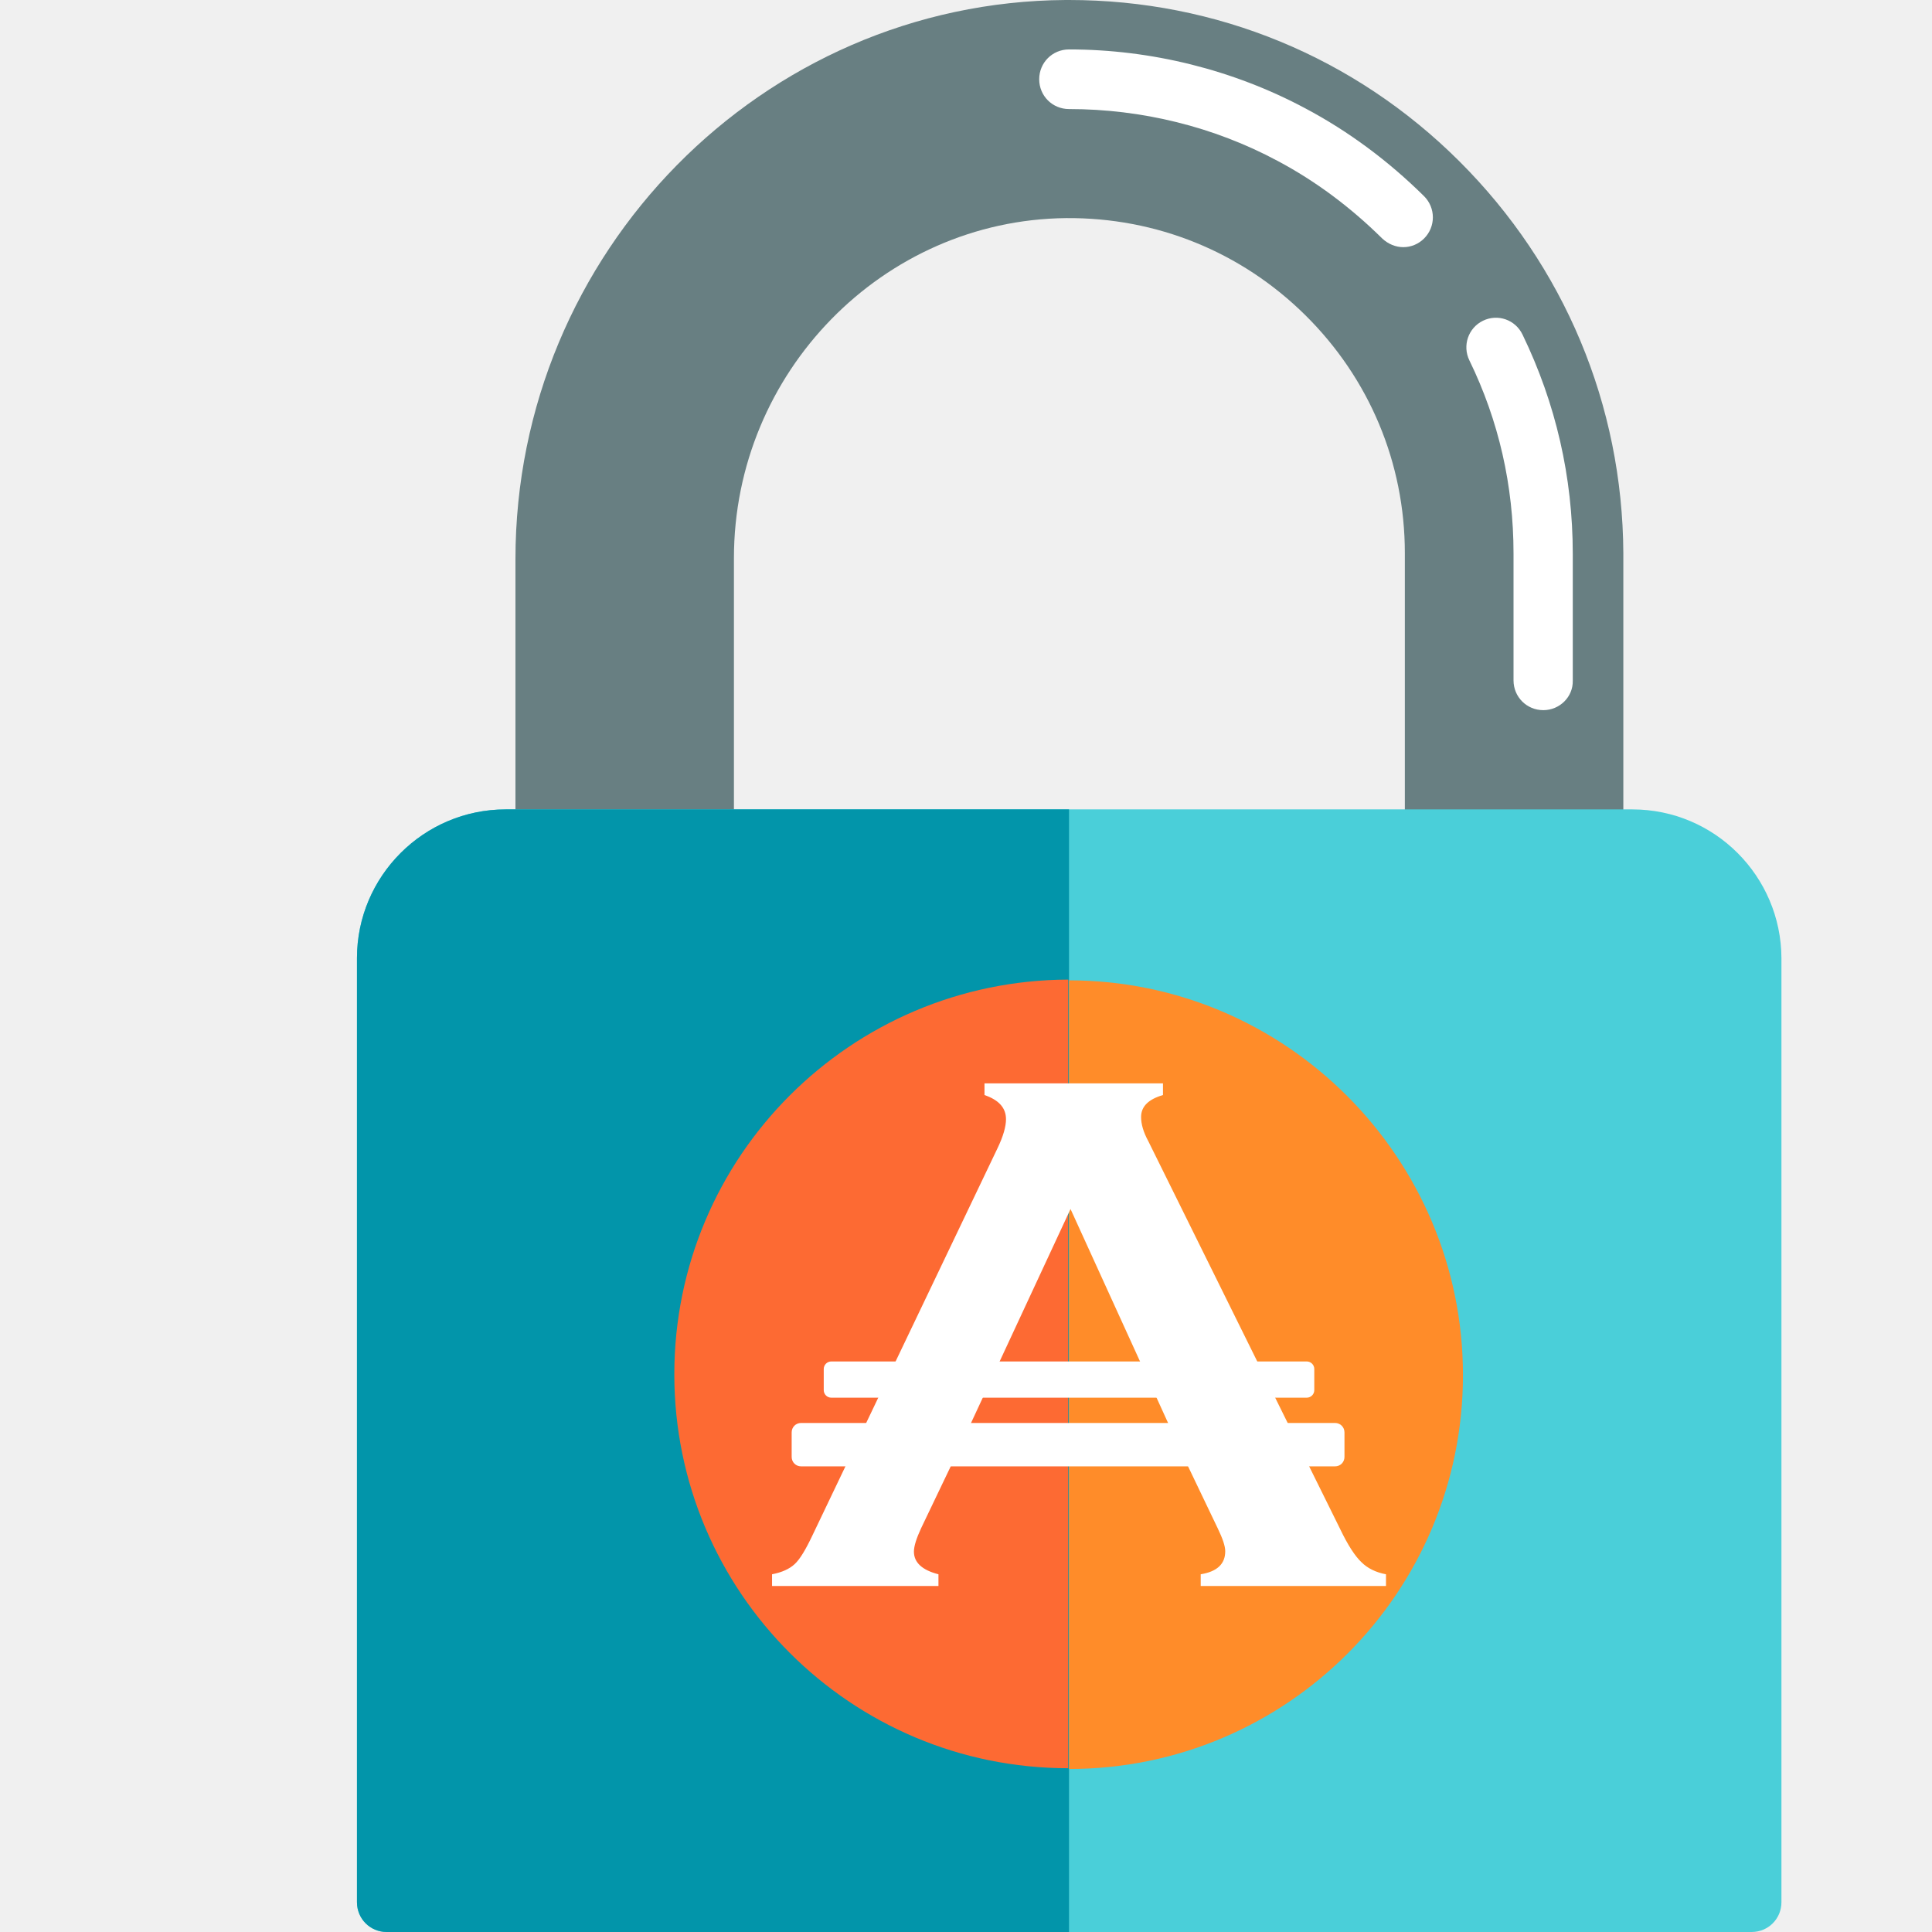
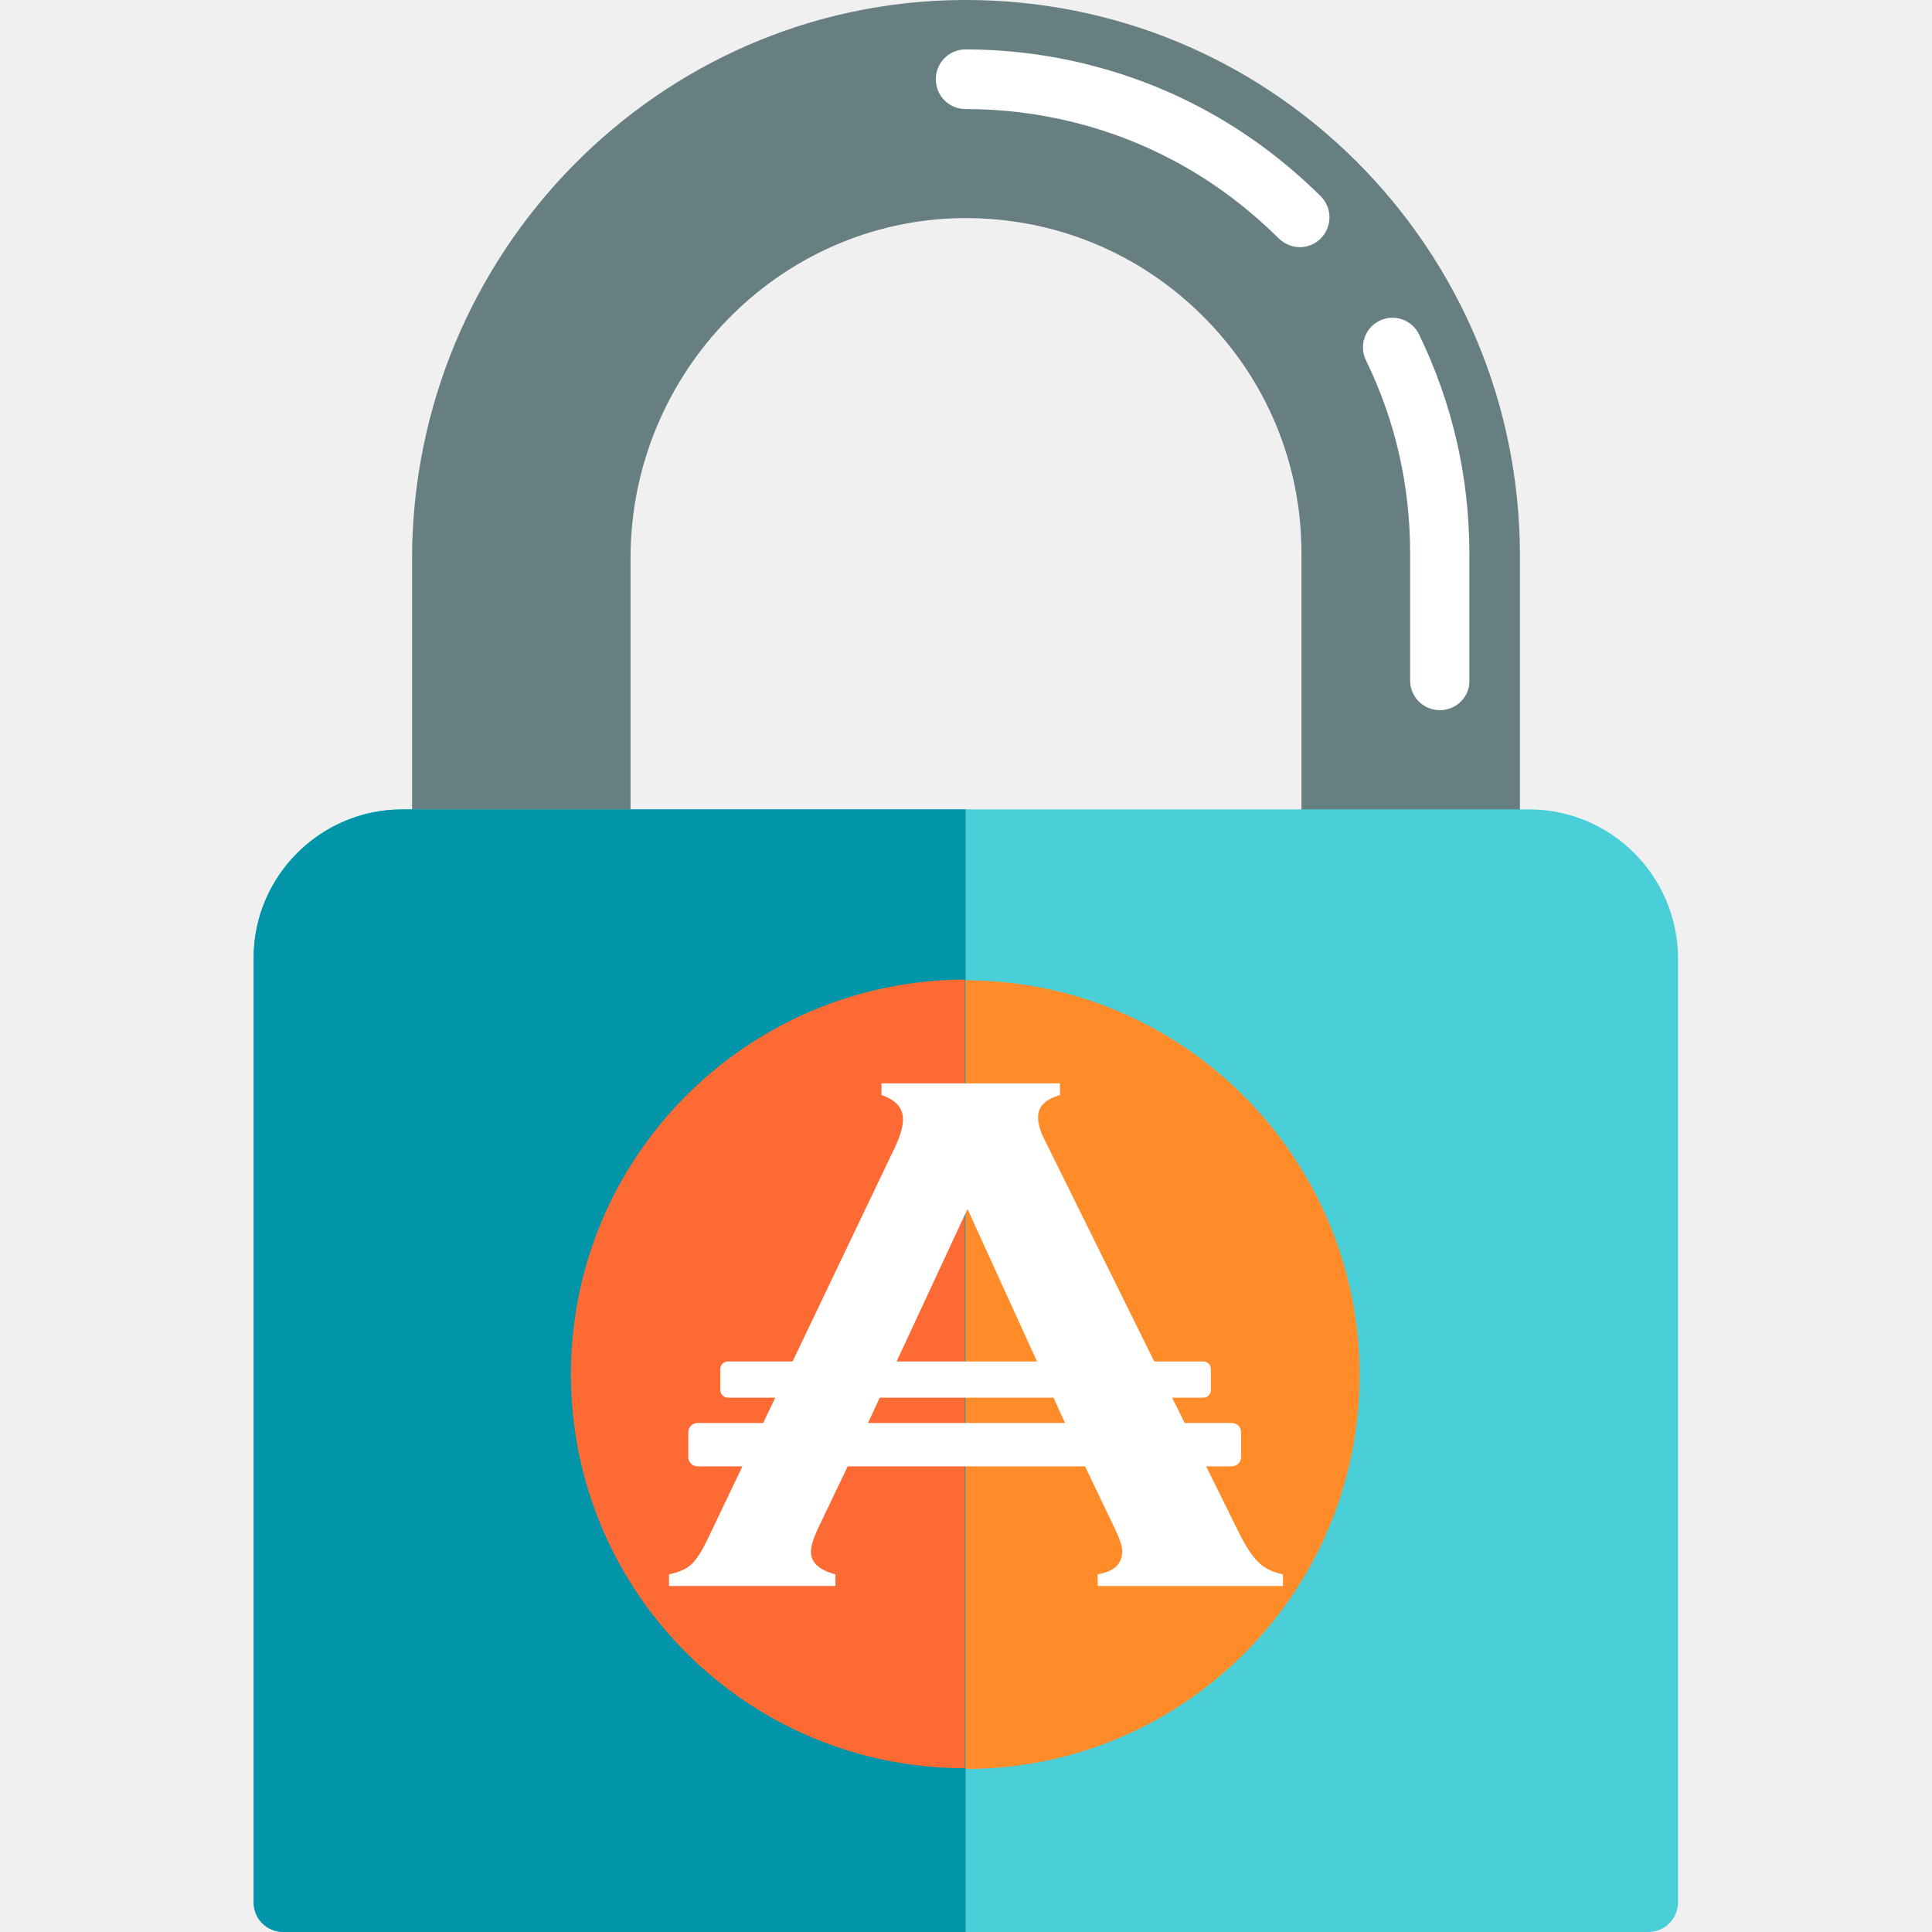
<svg xmlns="http://www.w3.org/2000/svg" version="1.1" id="Layer_1" x="0px" y="0px" viewBox="0 0 512 512" style="enable-background:new 0 0 512 512;" xml:space="preserve">
  <style type="text/css">
	.st0{fill:#687F82;}
	.st1{fill:#FFFFFF;}
	.st2{fill:#4ACFD9;}
	.st3{fill:#0295AA;}
	.st4{fill:#FF8C29;}
	.st5{fill:#FD6A33;}
</style>
-   <path class="st0" d="M386.7,42.7C359,15.1,322.3,0,283.3,0c-0.3,0-0.6,0-0.9,0C202,0.5,136.6,66.9,136.6,148.2v74.4  c0,4.4,3.5,7.9,7.9,7.9h42.1c4.4,0,7.9-3.5,7.9-7.9v-74.7c0-49.2,39.5-89.6,88-90.1c23.9-0.2,46.4,8.9,63.4,25.7  s26.4,39.2,26.4,63.1v75.2c0,15.7,12.5,28.9,27.9,29.4c0.4,0,0.7,0,1.1,0c7.5,0,14.6-2.9,20.1-8.1c5.7-5.5,8.8-12.9,8.8-20.8v-75.7  C430,107.4,414.6,70.5,386.7,42.7z" />
  <g>
-     <path class="st1" d="M409,188.2c-4.4,0-7.9-3.5-7.9-7.9v-33.6c0-18-3.9-35.2-11.7-51.2c-1.9-3.9-0.3-8.6,3.6-10.5   c3.9-1.9,8.6-0.3,10.5,3.7c8.8,18.2,13.3,37.7,13.3,58.1v33.6C416.9,184.7,413.3,188.2,409,188.2z" />
-     <path class="st1" d="M371.9,65.5c-2,0-4-0.8-5.6-2.3C358,55,348.7,48,338.5,42.6c-16.8-9-35.9-13.7-55.2-13.7   c-4.4,0-7.9-3.5-7.9-7.9s3.5-7.9,7.9-7.9c21.8,0,43.5,5.4,62.6,15.6c11.5,6.1,22.1,14,31.5,23.3c3.1,3.1,3.1,8.1,0,11.2   C375.9,64.7,373.9,65.5,371.9,65.5z" />
-   </g>
-   <path class="st2" d="M432.6,214.5H134c-21.7,0-39.4,17.7-39.4,39.4v250.2c0,4.4,3.5,7.9,7.9,7.9h361.7c4.4,0,7.9-3.5,7.9-7.9V253.9  C472,232.2,454.4,214.5,432.6,214.5z" />
-   <path class="st3" d="M134,214.5c-21.7,0-39.4,17.7-39.4,39.4v250.2c0,4.4,3.5,7.9,7.9,7.9h180.8V214.5H134z" />
-   <g>
+     <path class="st0" d="M359.4,42.7C331.6,15.1,294.9,0,255.9,0c-0.3,0-0.6,0-0.9,0c-80.4,0.5-145.8,66.9-145.8,148.2v74.4   c0,4.4,3.5,7.9,7.9,7.9h42.1c4.4,0,7.9-3.5,7.9-7.9v-74.7c0-49.2,39.5-89.6,88-90.1c23.9-0.2,46.4,8.9,63.4,25.7   s26.4,39.2,26.4,63.1v75.2c0,15.7,12.5,28.9,27.9,29.4c0.4,0,0.7,0,1.1,0c7.5,0,14.6-2.9,20.1-8.1c5.7-5.5,8.8-12.9,8.8-20.8v-75.7   C402.6,107.4,387.2,70.5,359.4,42.7z" />
    <g>
-       <path class="st4" d="M283.3,259.8v209c57.7,0,104.4-46.8,104.4-104.4S340.8,259.8,283.3,259.8z" />
-       <path class="st5" d="M178.7,364.2c0,57.7,46.8,104.4,104.4,104.4v-209C225.5,259.8,178.7,306.4,178.7,364.2z" />
+       <path class="st1" d="M381.6,188.2c-4.4,0-7.9-3.5-7.9-7.9v-33.6c0-18-3.9-35.2-11.7-51.2c-1.9-3.9-0.3-8.6,3.6-10.5    s8.6-0.3,10.5,3.7c8.8,18.2,13.3,37.7,13.3,58.1v33.6C389.5,184.7,385.9,188.2,381.6,188.2z" />
+       <path class="st1" d="M344.5,65.5c-2,0-4-0.8-5.6-2.3c-8.3-8.2-17.6-15.2-27.8-20.6c-16.8-9-35.9-13.7-55.2-13.7    c-4.4,0-7.9-3.5-7.9-7.9s3.5-7.9,7.9-7.9c21.8,0,43.5,5.4,62.6,15.6c11.5,6.1,22.1,14,31.5,23.3c3.1,3.1,3.1,8.1,0,11.2    C348.5,64.7,346.5,65.5,344.5,65.5z" />
+     </g>
+     <path class="st2" d="M405.2,214.5H106.6c-21.7,0-39.4,17.7-39.4,39.4v250.2c0,4.4,3.5,7.9,7.9,7.9h361.7c4.4,0,7.9-3.5,7.9-7.9   V253.9C444.6,232.2,427,214.5,405.2,214.5z" />
+     <path class="st3" d="M106.6,214.5c-21.7,0-39.4,17.7-39.4,39.4v250.2c0,4.4,3.5,7.9,7.9,7.9h180.8V214.5H106.6z" />
+     <g>
      <g>
-         <path class="st1" d="M253.1,386.2l-9,18.8c-1.2,2.6-1.9,4.7-1.9,6.2c0,2.9,2.2,4.9,6.5,6v3.1h-44.1v-3.1c2.6-0.5,4.6-1.4,6-2.7     c1.4-1.3,2.9-3.8,4.7-7.6l49-102.5c1.6-3.3,2.3-5.9,2.3-7.8c0-3-1.9-5.1-5.7-6.4v-3.1h47.3v3.1c-3.8,1.1-5.8,3-5.8,5.8     c0,1.9,0.6,4,1.9,6.4l50.8,102.7c2.1,4.4,4,7.3,5.7,8.9c1.6,1.6,3.8,2.7,6.5,3.2v3.1h-49.1v-3.1c4.3-0.7,6.5-2.7,6.5-6.1     c0-1.4-0.7-3.4-2-6.1l-9-18.8 M313.7,386.2l-30-65.8l-30.6,65.8" />
+         <path class="st4" d="M255.9,259.8v209c57.7,0,104.4-46.8,104.4-104.4S313.4,259.8,255.9,259.8z" />
+         <path class="st5" d="M151.3,364.2c0,57.7,46.8,104.4,104.4,104.4v-209C198.1,259.8,151.3,306.4,151.3,364.2z" />
+         <g>
+           <path class="st1" d="M225.8,386.2l-9,18.8c-1.2,2.6-1.9,4.7-1.9,6.2c0,2.9,2.2,4.9,6.5,6v3.1h-44.1v-3.1c2.6-0.5,4.6-1.4,6-2.7      c1.4-1.3,2.9-3.8,4.7-7.6l49-102.5c1.6-3.3,2.3-5.9,2.3-7.8c0-3-1.9-5.1-5.7-6.4v-3.1h47.3v3.1c-3.8,1.1-5.8,3-5.8,5.8      c0,1.9,0.6,4,1.9,6.4l50.8,102.7c2.1,4.4,4,7.3,5.7,8.9c1.6,1.6,3.8,2.7,6.5,3.2v3.1h-49.1v-3.1c4.3-0.7,6.5-2.7,6.5-6.1      c0-1.4-0.7-3.4-2-6.1l-9-18.8 M286.4,386.2l-30-65.8l-30.6,65.8" />
+         </g>
+         <path class="st1" d="M326.4,377.1H184.9c-1.4,0-2.5,1.1-2.5,2.5v6.5c0,1.4,1.1,2.5,2.5,2.5h141.5c1.4,0,2.5-1.1,2.5-2.5v-6.5     C328.9,378.2,327.9,377.1,326.4,377.1z" />
+         <path class="st1" d="M318.9,360.8h-126c-1.1,0-2,0.9-2,2v5.6c0,1.1,0.9,2,2,2h126c1.1,0,2-0.9,2-2v-5.6     C320.9,361.7,320,360.8,318.9,360.8z" />
      </g>
-       <path class="st1" d="M353.8,377.1H212.3c-1.4,0-2.5,1.1-2.5,2.5v6.5c0,1.4,1.1,2.5,2.5,2.5h141.5c1.4,0,2.5-1.1,2.5-2.5v-6.5    C356.3,378.2,355.2,377.1,353.8,377.1z" />
-       <path class="st1" d="M346.3,360.8h-126c-1.1,0-2,0.9-2,2v5.6c0,1.1,0.9,2,2,2h126c1.1,0,2-0.9,2-2v-5.6    C348.3,361.7,347.4,360.8,346.3,360.8z" />
    </g>
  </g>
</svg>
